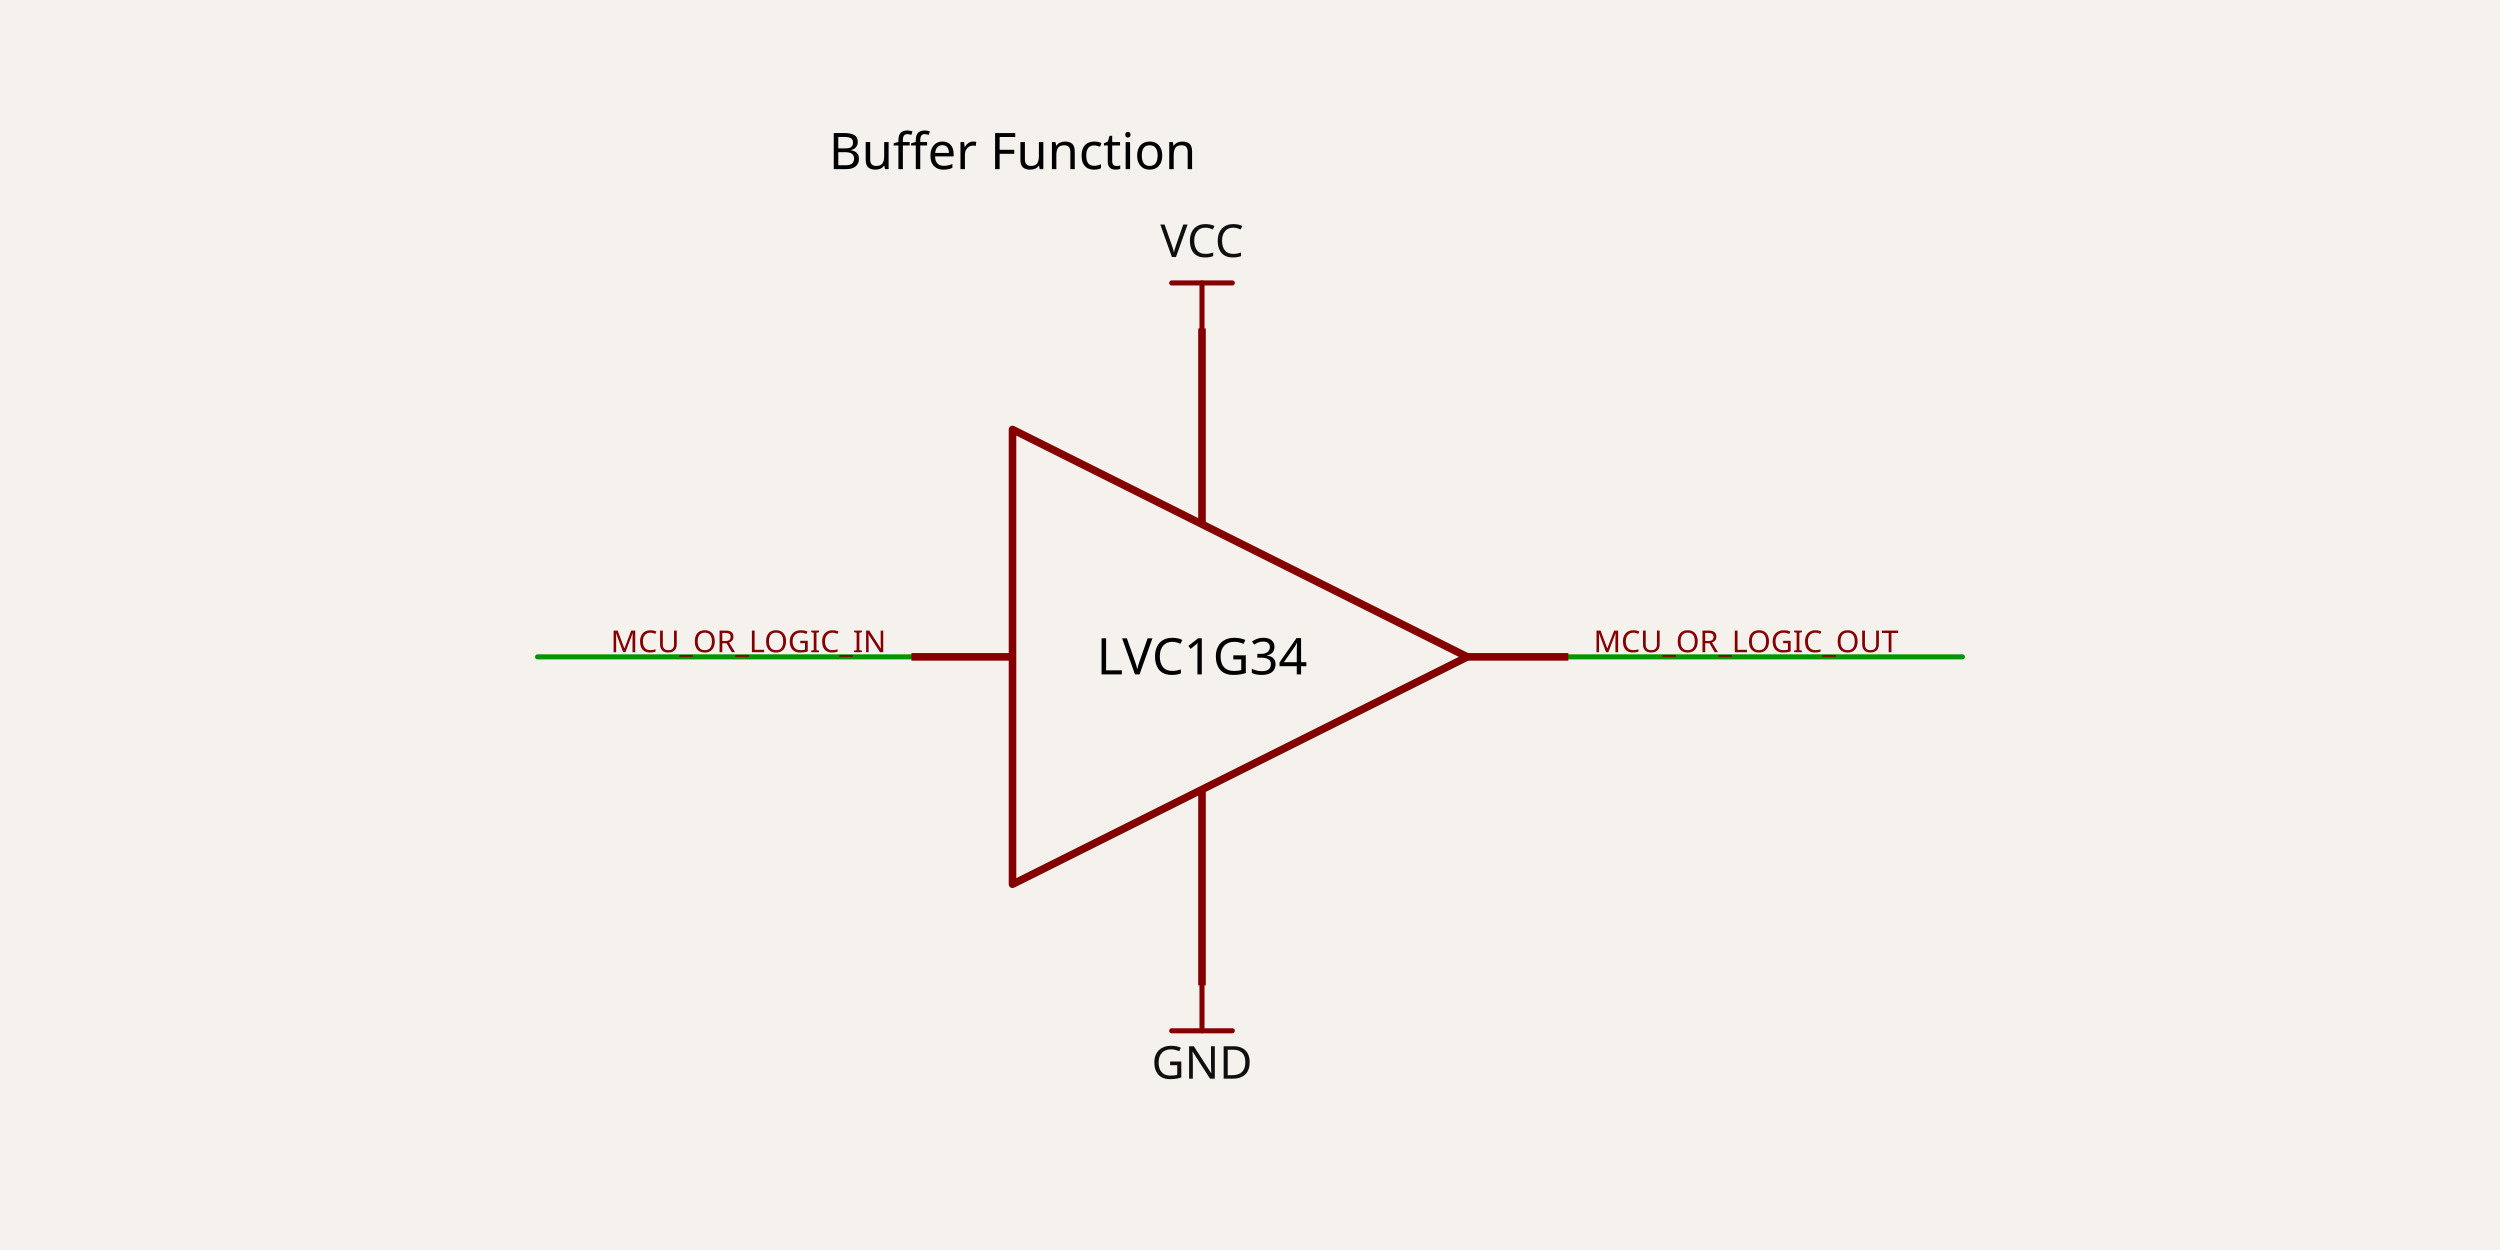
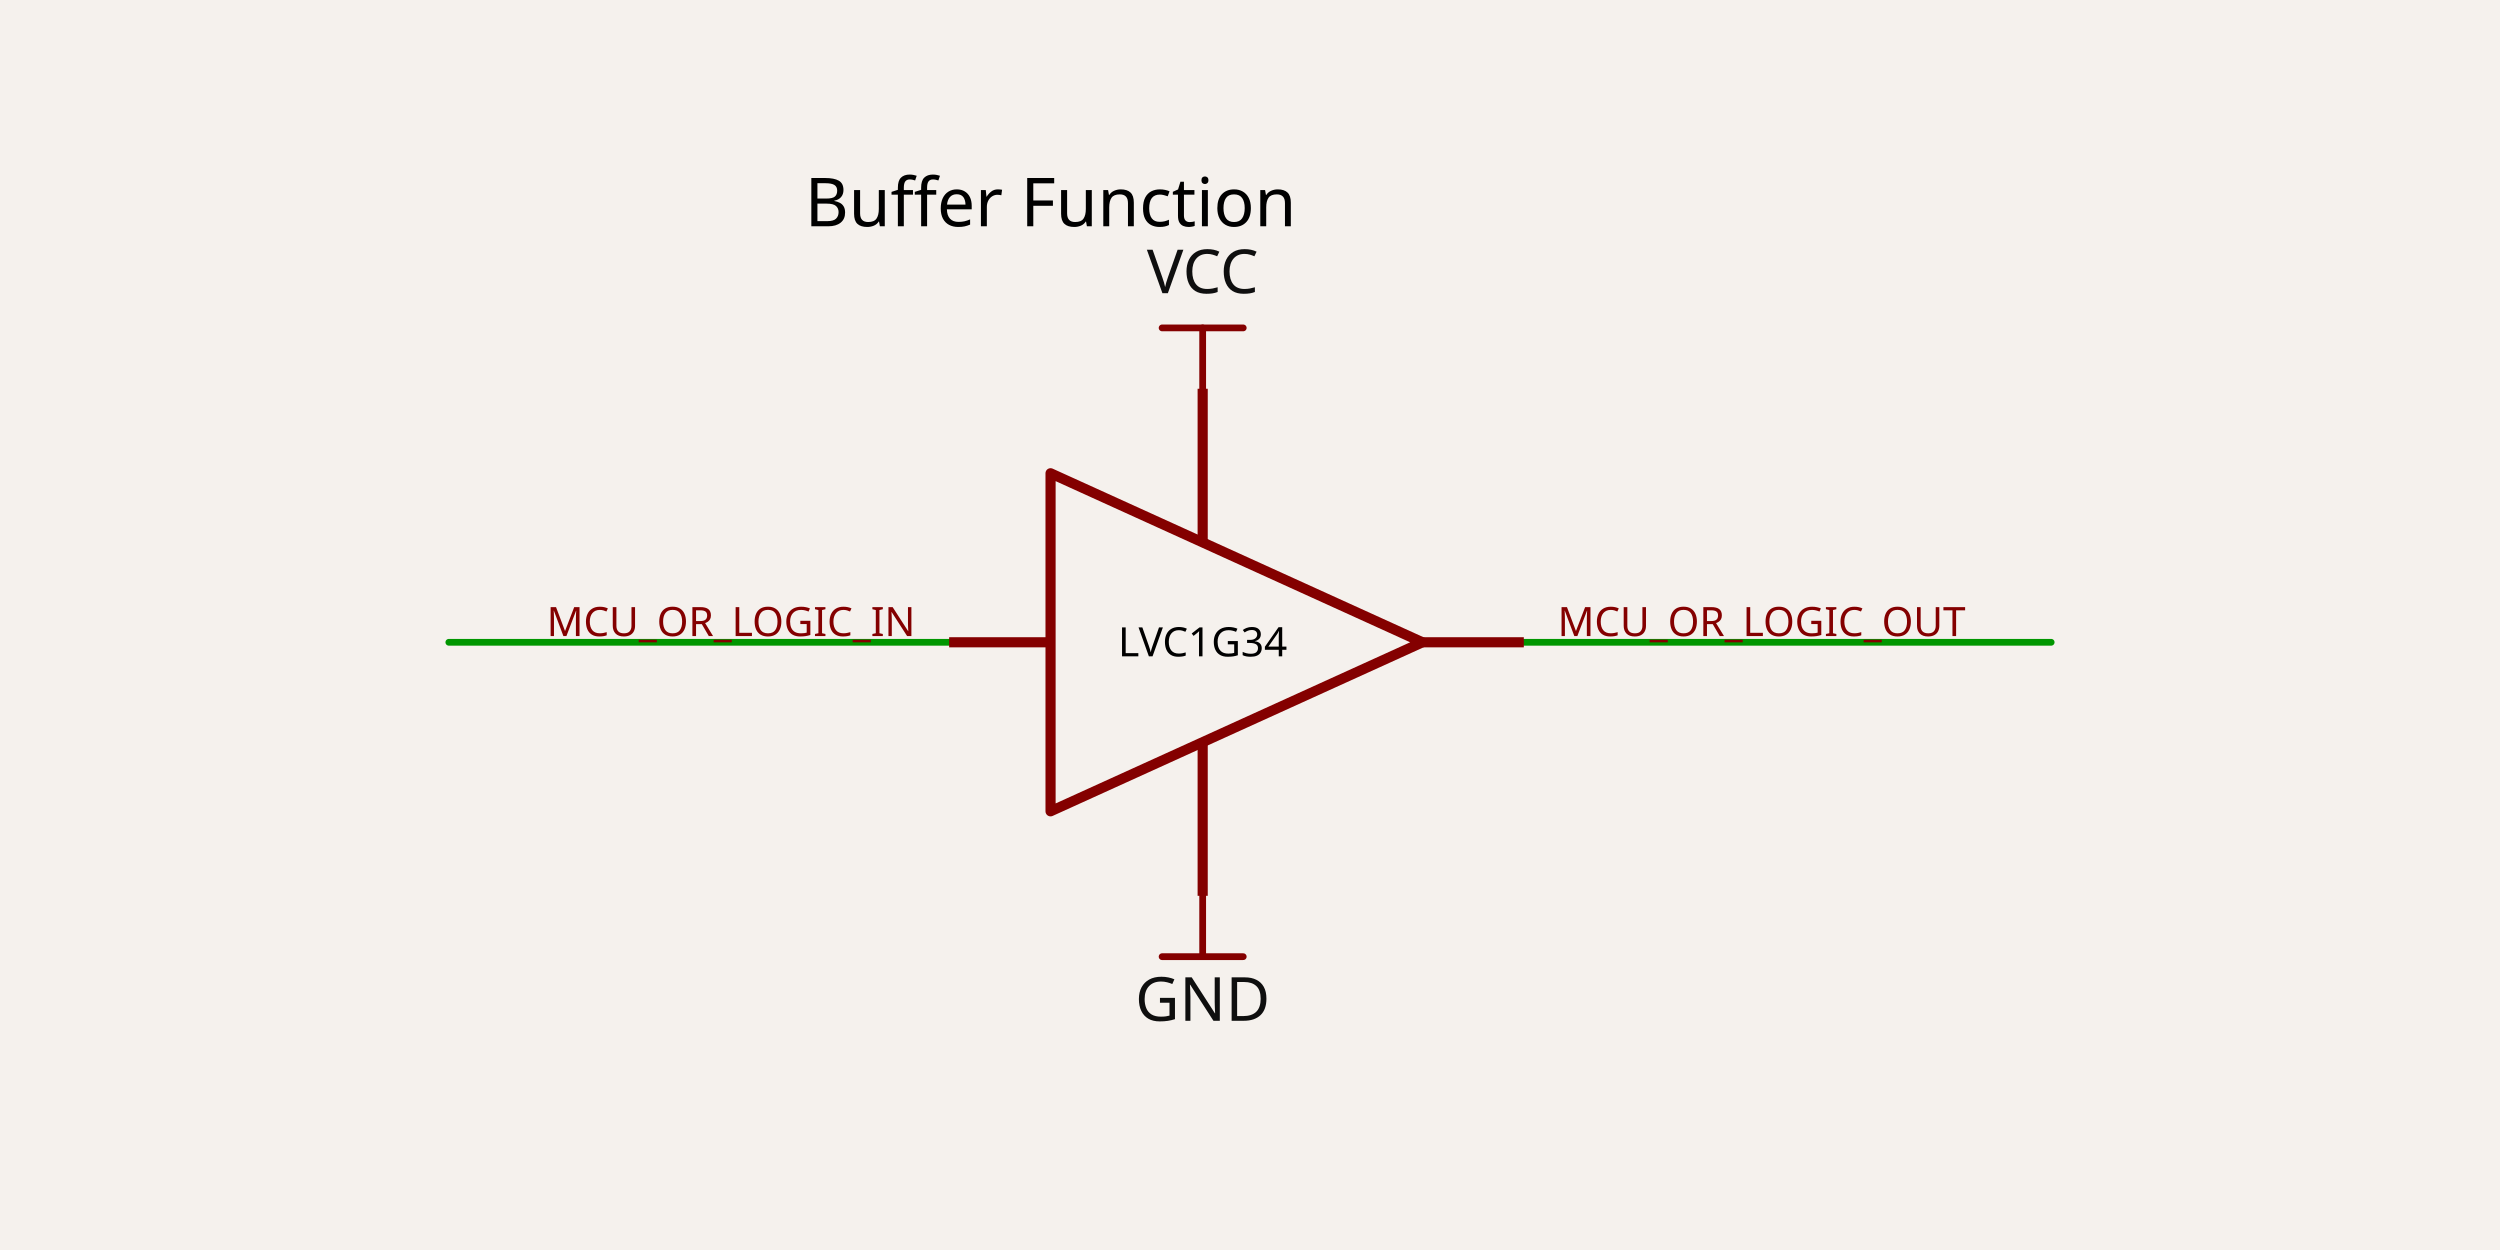
- <svg xmlns="http://www.w3.org/2000/svg" class="tscircuit-schematic" width="1200" height="600" style="background-color: rgb(245, 241, 237)" data-real-to-screen-transform="matrix(121.2676511803,0,0,-121.2676511803,595.1492939528,315.2958930689)">
+ <svg xmlns="http://www.w3.org/2000/svg" class="tscircuit-schematic" width="1200" height="600" style="background-color: rgb(245, 241, 237)" data-real-to-screen-transform="matrix(162.2615656438,0,0,-162.2615656438,593.5095373742,308.2969747233)">
  <style>
              .boundary { fill: rgb(245, 241, 237); }
              .schematic-boundary { fill: none; stroke: #fff; }
              .component { fill: none; stroke: rgb(132, 0, 0); }
              .chip { fill: rgb(255, 255, 194); stroke: rgb(132, 0, 0); }
              .component-pin { fill: none; stroke: rgb(132, 0, 0); }
              .text { font-family: sans-serif; fill: rgb(0, 150, 0); }
              .pin-number { fill: rgb(169, 0, 0); }
              .port-label { fill: rgb(0, 100, 100); }
              .component-name { fill: rgb(0, 100, 100); }
              
            </style>
  <rect class="boundary" x="0" y="0" width="1200" height="600" />
  <g class="trace sch-trace" data-layer="base" data-circuit-json-type="schematic_trace" data-schematic-trace-id="schematic_trace_0" data-subcircuit-connectivity-map-key="unnamedsubcircuitsubcircuit_source_group_0_connectivity_net0">
-     <path d="M 437.501 315.296 L 258.025 315.296" class="trace-invisible-hover-outline sch-trace-hitbox" stroke="rgb(0, 150, 0)" fill="none" stroke-width="19.403px" stroke-linecap="round" opacity="0" stroke-linejoin="round" />
-     <path class="sch-trace-path" d="M 437.501 315.296 L 258.025 315.296" stroke="rgb(0, 150, 0)" fill="none" stroke-width="2.425px" stroke-linecap="round" stroke-linejoin="round" />
+     <path d="M 455.587 308.297 L 215.44 308.297" class="trace-invisible-hover-outline sch-trace-hitbox" stroke="rgb(0, 150, 0)" fill="none" stroke-width="25.962px" stroke-linecap="round" opacity="0" stroke-linejoin="round" />
+     <path class="sch-trace-path" d="M 455.587 308.297 L 215.44 308.297" stroke="rgb(0, 150, 0)" fill="none" stroke-width="3.245px" stroke-linecap="round" stroke-linejoin="round" />
  </g>
  <g class="trace sch-trace" data-layer="base" data-circuit-json-type="schematic_trace" data-schematic-trace-id="schematic_trace_1" data-subcircuit-connectivity-map-key="unnamedsubcircuitsubcircuit_source_group_0_connectivity_net1">
-     <path d="M 752.797 315.296 L 941.975 315.296" class="trace-invisible-hover-outline sch-trace-hitbox" stroke="rgb(0, 150, 0)" fill="none" stroke-width="19.403px" stroke-linecap="round" opacity="0" stroke-linejoin="round" />
-     <path class="sch-trace-path" d="M 752.797 315.296 L 941.975 315.296" stroke="rgb(0, 150, 0)" fill="none" stroke-width="2.425px" stroke-linecap="round" stroke-linejoin="round" />
+     <path d="M 731.432 308.297 L 984.56 308.297" class="trace-invisible-hover-outline sch-trace-hitbox" stroke="rgb(0, 150, 0)" fill="none" stroke-width="25.962px" stroke-linecap="round" opacity="0" stroke-linejoin="round" />
+     <path class="sch-trace-path" d="M 731.432 308.297 L 984.56 308.297" stroke="rgb(0, 150, 0)" fill="none" stroke-width="3.245px" stroke-linecap="round" stroke-linejoin="round" />
  </g>
  <g class="trace-overlays sch-trace-overlays" data-layer="overlay" data-circuit-json-type="schematic_trace" data-schematic-trace-id="schematic_trace_0" data-subcircuit-connectivity-map-key="unnamedsubcircuitsubcircuit_source_group_0_connectivity_net0" />
  <g class="trace-overlays sch-trace-overlays" data-layer="overlay" data-circuit-json-type="schematic_trace" data-schematic-trace-id="schematic_trace_1" data-subcircuit-connectivity-map-key="unnamedsubcircuitsubcircuit_source_group_0_connectivity_net1" />
  <g class="sch-component" data-circuit-json-type="schematic_component" data-schematic-component-id="schematic_component_0">
-     <path class="sch-path" d="M 486.008 206.155 L 486.008 424.437 L 704.29 315.296 L 486.008 206.155" stroke="rgb(132, 0, 0)" stroke-width="3.638" fill="none" stroke-linecap="round" stroke-linejoin="round" data-schematic-component-id="schematic_component_0" />
-     <line class="sch-line" x1="437.501" y1="315.296" x2="486.008" y2="315.296" stroke="rgba(132, 0, 0)" stroke-width="3.638" data-schematic-line-id="schematic_line_0" data-schematic-component-id="schematic_component_0" />
-     <line class="sch-line" x1="704.29" y1="315.296" x2="752.797" y2="315.296" stroke="rgba(132, 0, 0)" stroke-width="3.638" data-schematic-line-id="schematic_line_1" data-schematic-component-id="schematic_component_0" />
-     <line class="sch-line" x1="576.959" y1="251.63" x2="576.959" y2="157.648" stroke="rgba(132, 0, 0)" stroke-width="3.638" data-schematic-line-id="schematic_line_2" data-schematic-component-id="schematic_component_0" />
-     <line class="sch-line" x1="576.959" y1="378.961" x2="576.959" y2="472.944" stroke="rgba(132, 0, 0)" stroke-width="3.638" data-schematic-line-id="schematic_line_3" data-schematic-component-id="schematic_component_0" />
+     <path class="sch-path" d="M 504.266 227.166 L 504.266 389.428 L 682.753 308.297 L 504.266 227.166" stroke="rgb(132, 0, 0)" stroke-width="4.868" fill="none" stroke-linecap="round" stroke-linejoin="round" data-schematic-component-id="schematic_component_0" />
+     <line class="sch-line" x1="455.587" y1="308.297" x2="504.266" y2="308.297" stroke="rgba(132, 0, 0)" stroke-width="4.868" data-schematic-line-id="schematic_line_0" data-schematic-component-id="schematic_component_0" />
+     <line class="sch-line" x1="682.753" y1="308.297" x2="731.432" y2="308.297" stroke="rgba(132, 0, 0)" stroke-width="4.868" data-schematic-line-id="schematic_line_1" data-schematic-component-id="schematic_component_0" />
+     <line class="sch-line" x1="577.283" y1="260.43" x2="577.283" y2="186.601" stroke="rgba(132, 0, 0)" stroke-width="4.868" data-schematic-line-id="schematic_line_2" data-schematic-component-id="schematic_component_0" />
+     <line class="sch-line" x1="577.283" y1="356.164" x2="577.283" y2="429.993" stroke="rgba(132, 0, 0)" stroke-width="4.868" data-schematic-line-id="schematic_line_3" data-schematic-component-id="schematic_component_0" />
  </g>
  <g class="schematic-port-hover sch-port-hover" data-schematic-port-id="source_port_0">
-     <circle cx="437.501" cy="315.296" r="4.851" fill="red" opacity="0" />
+     <circle cx="455.587" cy="308.297" r="6.49" fill="red" opacity="0" />
  </g>
  <g class="schematic-port-hover sch-port-hover" data-schematic-port-id="source_port_1">
-     <circle cx="752.797" cy="315.296" r="4.851" fill="red" opacity="0" />
+     <circle cx="731.432" cy="308.297" r="6.49" fill="red" opacity="0" />
  </g>
  <g class="schematic-port-hover sch-port-hover" data-schematic-port-id="source_port_2">
-     <circle cx="576.959" cy="157.648" r="4.851" fill="red" opacity="0" />
+     <circle cx="577.283" cy="186.601" r="6.49" fill="red" opacity="0" />
  </g>
  <g class="schematic-port-hover sch-port-hover" data-schematic-port-id="source_port_3">
-     <circle cx="576.959" cy="472.944" r="4.851" fill="red" opacity="0" />
+     <circle cx="577.283" cy="429.993" r="6.49" fill="red" opacity="0" />
  </g>
-   <rect class="component-overlay sch-component-overlay sch-net-label-overlay" data-circuit-json-type="schematic_net_label" data-schematic-net-label-id="schematic_net_label_0" x="562.407" y="135.82" width="29.104" height="21.828" fill="transparent" />
-   <path class="sch-net-label-symbol-path" data-circuit-json-type="schematic_net_label" data-schematic-net-label-id="schematic_net_label_0" d="M 591.511 135.82 L 562.407 135.82" stroke="rgb(132, 0, 0)" fill="none" stroke-width="2.425px" stroke-linecap="round" />
-   <path class="sch-net-label-symbol-path" data-circuit-json-type="schematic_net_label" data-schematic-net-label-id="schematic_net_label_0" d="M 576.959 135.82 L 576.959 157.648" stroke="rgb(132, 0, 0)" fill="none" stroke-width="2.425px" stroke-linecap="round" />
-   <text class="sch-net-label-symbol-text" data-circuit-json-type="schematic_net_label" data-schematic-net-label-id="schematic_net_label_0" x="576.959" y="129.756" fill="rgb(15, 15, 15)" font-family="sans-serif" text-anchor="middle" dominant-baseline="ideographic" font-size="21.828px">VCC</text>
-   <rect class="component-overlay sch-component-overlay sch-net-label-overlay" data-circuit-json-type="schematic_net_label" data-schematic-net-label-id="schematic_net_label_1" x="562.407" y="472.944" width="29.104" height="21.828" fill="transparent" />
-   <path class="sch-net-label-symbol-path" data-circuit-json-type="schematic_net_label" data-schematic-net-label-id="schematic_net_label_1" d="M 562.407 494.772 L 591.511 494.772" stroke="rgb(132, 0, 0)" fill="none" stroke-width="2.425px" stroke-linecap="round" />
-   <path class="sch-net-label-symbol-path" data-circuit-json-type="schematic_net_label" data-schematic-net-label-id="schematic_net_label_1" d="M 576.959 494.772 L 576.959 472.944" stroke="rgb(132, 0, 0)" fill="none" stroke-width="2.425px" stroke-linecap="round" />
-   <text class="sch-net-label-symbol-text" data-circuit-json-type="schematic_net_label" data-schematic-net-label-id="schematic_net_label_1" x="576.959" y="500.835" fill="rgb(15, 15, 15)" font-family="sans-serif" text-anchor="middle" dominant-baseline="hanging" font-size="21.828px">GND</text>
-   <text class="sch-text" x="576.959" y="315.296" fill="#000000" text-anchor="middle" dominant-baseline="middle" font-family="sans-serif" font-size="24.254px" transform="rotate(0, 576.9591, 315.2959)">LVC1G34</text>
-   <text class="sch-text" x="486.008" y="72.761" fill="#000000" text-anchor="middle" dominant-baseline="middle" font-family="sans-serif" font-size="24.254px" transform="rotate(0, 486.0084, 72.76059)">Buffer Function</text>
-   <text class="sch-text" x="425.375" y="308.02" fill="rgb(132, 0, 0)" text-anchor="end" dominant-baseline="middle" font-family="sans-serif" font-size="14.552px" transform="rotate(0, 425.3746, 308.0198)">MCU_OR_LOGIC_IN</text>
-   <text class="sch-text" x="764.924" y="308.02" fill="rgb(132, 0, 0)" text-anchor="start" dominant-baseline="middle" font-family="sans-serif" font-size="14.552px" transform="rotate(0, 764.924, 308.0198)">MCU_OR_LOGIC_OUT</text>
+   <rect class="component-overlay sch-component-overlay sch-net-label-overlay" data-circuit-json-type="schematic_net_label" data-schematic-net-label-id="schematic_net_label_0" x="557.812" y="157.394" width="38.943" height="29.207" fill="transparent" />
+   <path class="sch-net-label-symbol-path" data-circuit-json-type="schematic_net_label" data-schematic-net-label-id="schematic_net_label_0" d="M 596.755 157.394 L 557.812 157.394" stroke="rgb(132, 0, 0)" fill="none" stroke-width="3.245px" stroke-linecap="round" />
+   <path class="sch-net-label-symbol-path" data-circuit-json-type="schematic_net_label" data-schematic-net-label-id="schematic_net_label_0" d="M 577.283 157.394 L 577.283 186.601" stroke="rgb(132, 0, 0)" fill="none" stroke-width="3.245px" stroke-linecap="round" />
+   <text class="sch-net-label-symbol-text" data-circuit-json-type="schematic_net_label" data-schematic-net-label-id="schematic_net_label_0" x="577.283" y="149.281" fill="rgb(15, 15, 15)" font-family="sans-serif" text-anchor="middle" dominant-baseline="ideographic" font-size="29.207px">VCC</text>
+   <rect class="component-overlay sch-component-overlay sch-net-label-overlay" data-circuit-json-type="schematic_net_label" data-schematic-net-label-id="schematic_net_label_1" x="557.812" y="429.993" width="38.943" height="29.207" fill="transparent" />
+   <path class="sch-net-label-symbol-path" data-circuit-json-type="schematic_net_label" data-schematic-net-label-id="schematic_net_label_1" d="M 557.812 459.2 L 596.755 459.2" stroke="rgb(132, 0, 0)" fill="none" stroke-width="3.245px" stroke-linecap="round" />
+   <path class="sch-net-label-symbol-path" data-circuit-json-type="schematic_net_label" data-schematic-net-label-id="schematic_net_label_1" d="M 577.283 459.2 L 577.283 429.993" stroke="rgb(132, 0, 0)" fill="none" stroke-width="3.245px" stroke-linecap="round" />
+   <text class="sch-net-label-symbol-text" data-circuit-json-type="schematic_net_label" data-schematic-net-label-id="schematic_net_label_1" x="577.283" y="467.313" fill="rgb(15, 15, 15)" font-family="sans-serif" text-anchor="middle" dominant-baseline="hanging" font-size="29.207px">GND</text>
+   <text class="sch-text" x="577.283" y="308.297" fill="#000000" text-anchor="middle" dominant-baseline="middle" font-family="sans-serif" font-size="19.471px" transform="rotate(0, 577.2834, 308.297)">LVC1G34</text>
+   <text class="sch-text" x="504.266" y="97.357" fill="#000000" text-anchor="middle" dominant-baseline="middle" font-family="sans-serif" font-size="32.452px" transform="rotate(0, 504.2657, 97.35694)">Buffer Function</text>
+   <text class="sch-text" x="439.361" y="298.561" fill="rgb(132, 0, 0)" text-anchor="end" dominant-baseline="middle" font-family="sans-serif" font-size="19.471px" transform="rotate(0, 439.3611, 298.5613)">MCU_OR_LOGIC_IN</text>
+   <text class="sch-text" x="747.658" y="298.561" fill="rgb(132, 0, 0)" text-anchor="start" dominant-baseline="middle" font-family="sans-serif" font-size="19.471px" transform="rotate(0, 747.658, 298.5613)">MCU_OR_LOGIC_OUT</text>
</svg>
